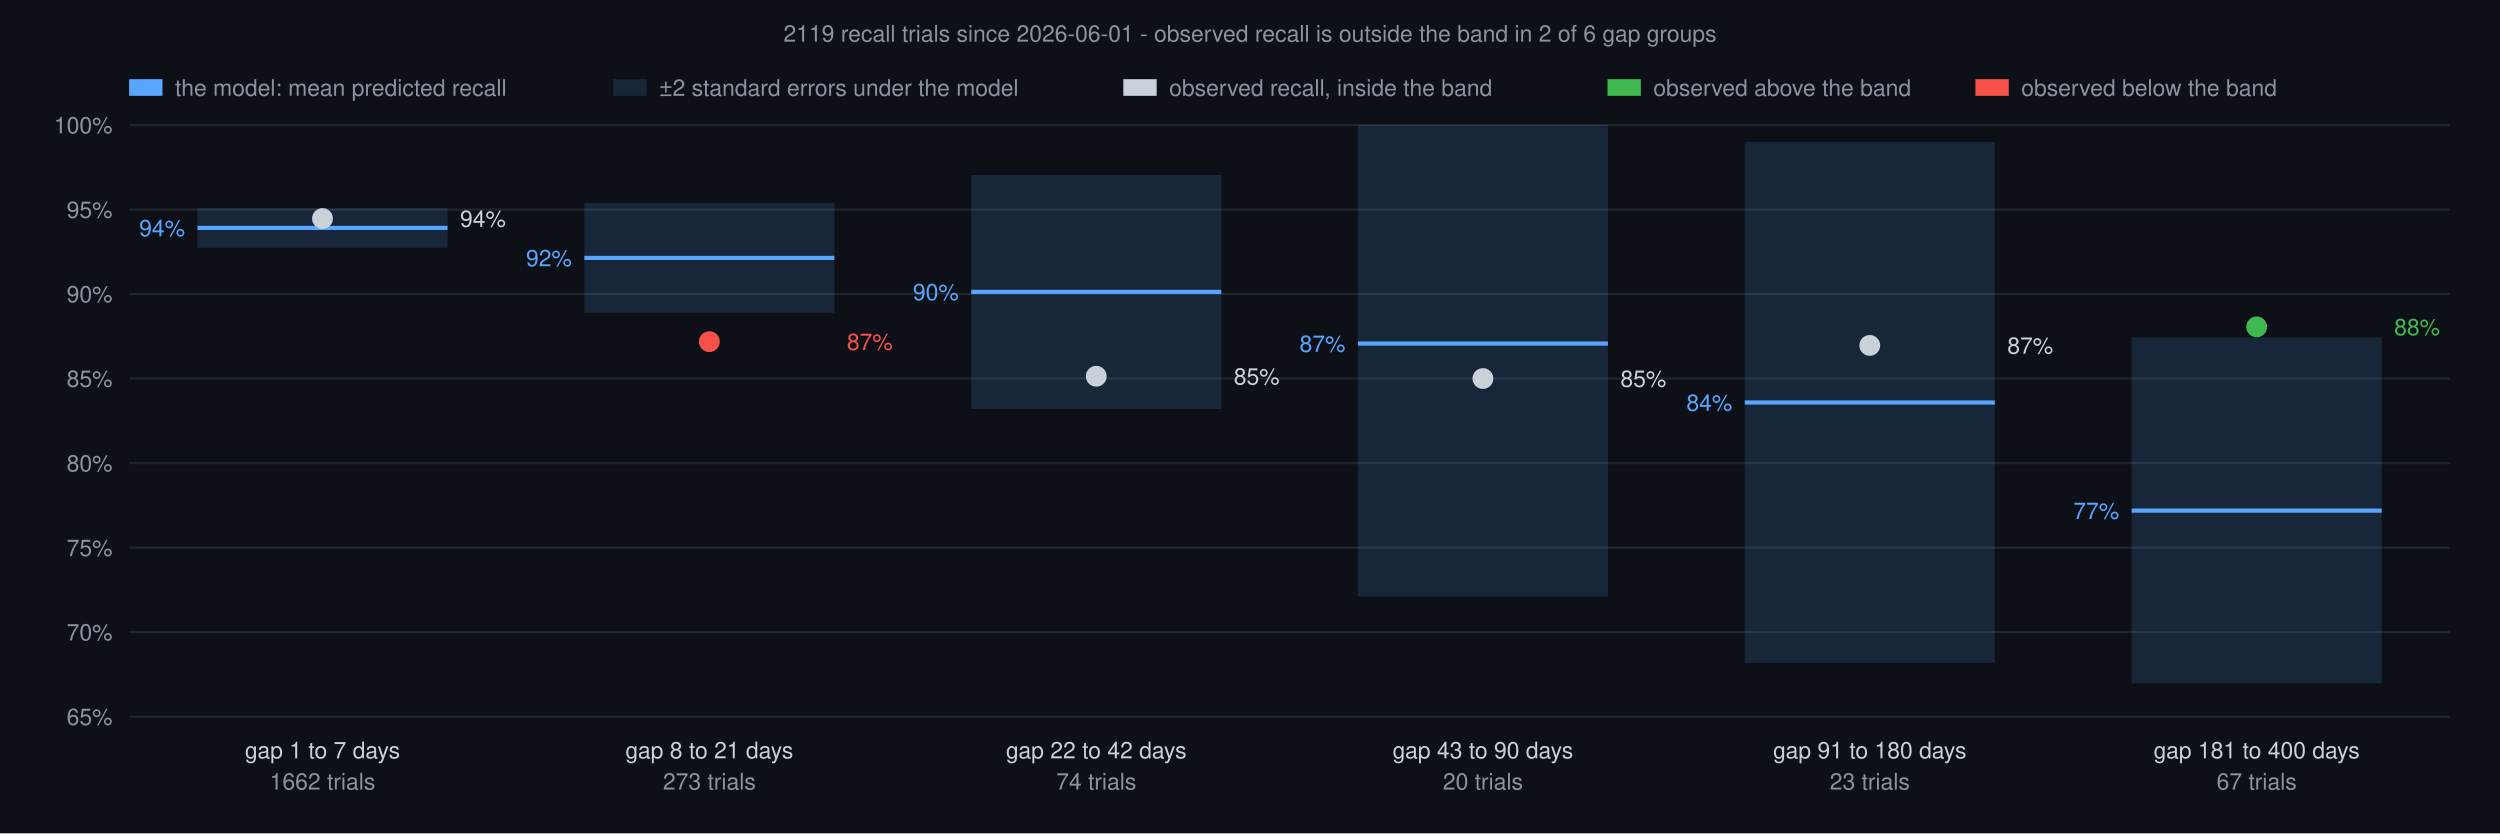
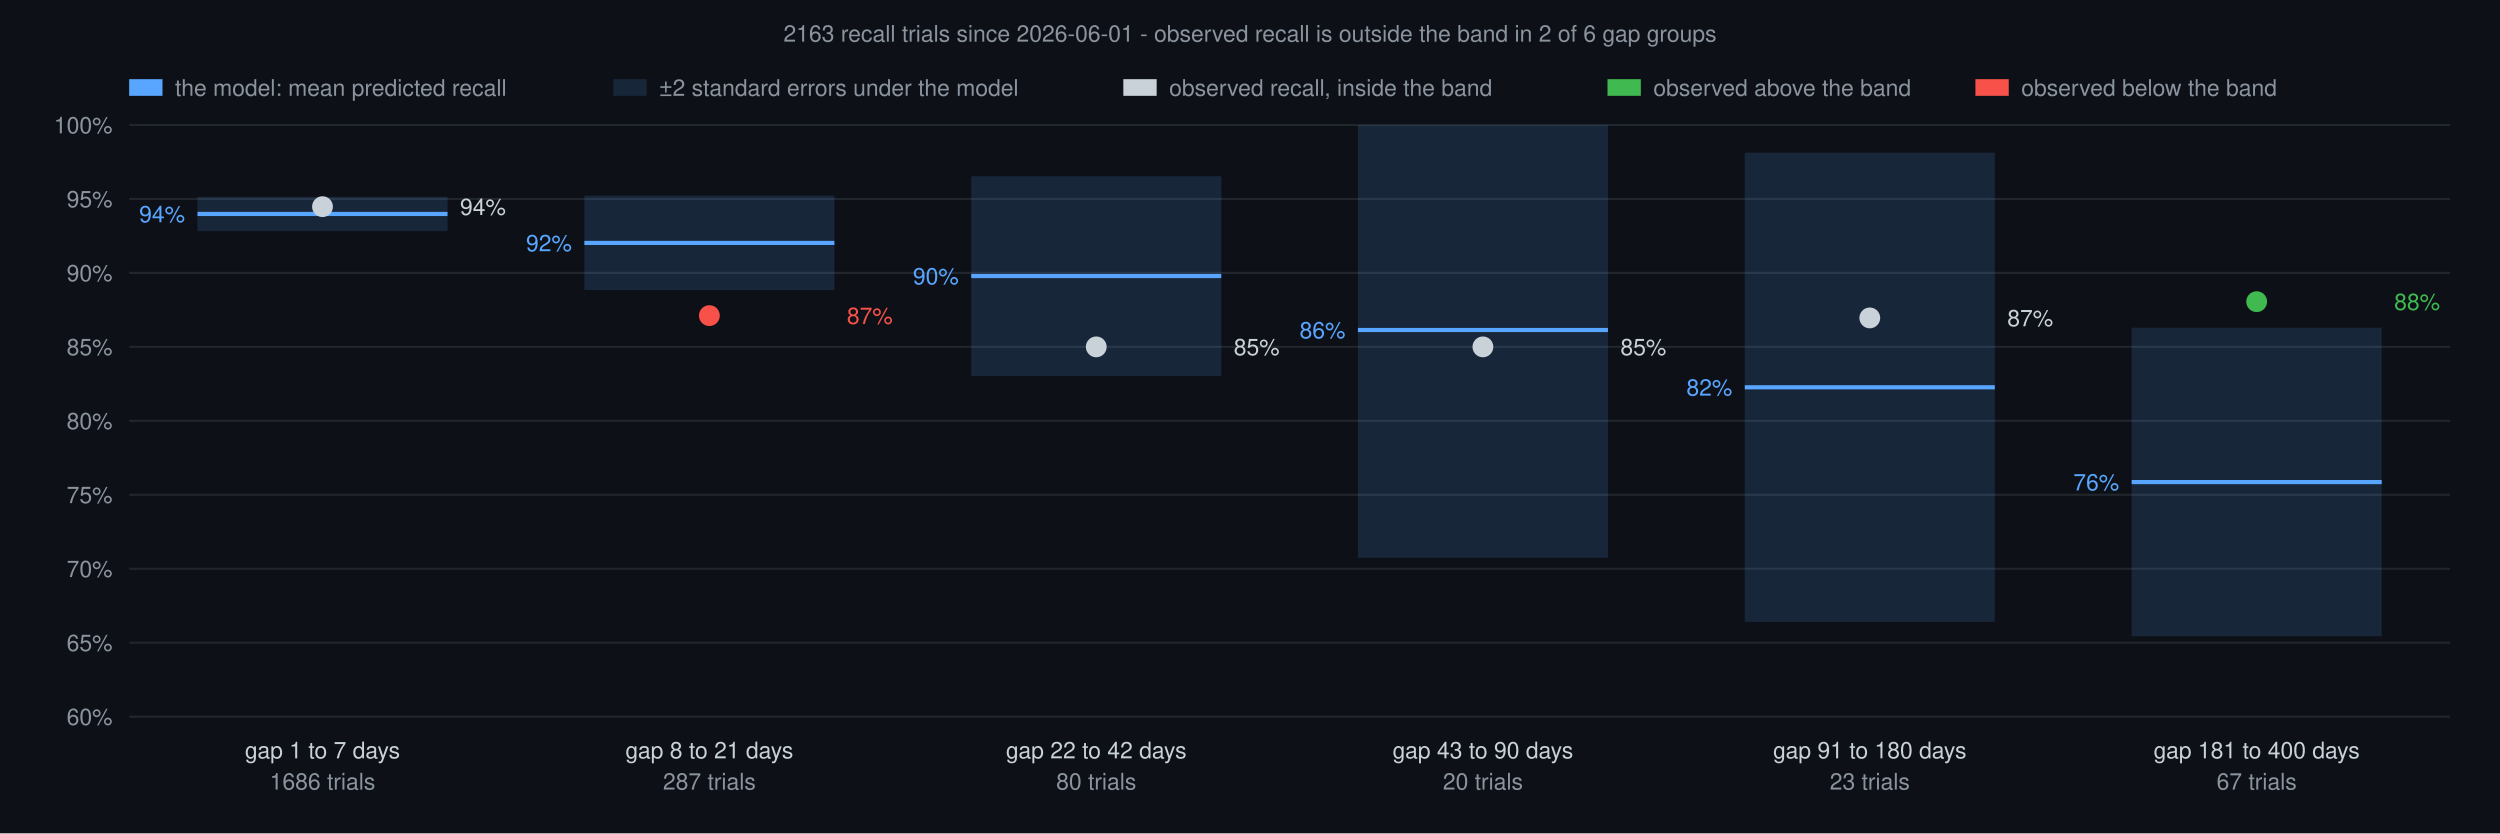
<svg xmlns="http://www.w3.org/2000/svg" viewBox="0 0 1200 400" font-family="Helvetica,sans-serif">
  <rect width="1200" height="400" fill="#0d1117" />
-   <text x="600" y="20" text-anchor="middle" font-size="11" fill="#8b949e">2119 recall trials since 2026-06-01 - observed recall is outside the band in 2 of 6 gap groups</text>
+   <text x="600" y="20" text-anchor="middle" font-size="11" fill="#8b949e">2163 recall trials since 2026-06-01 - observed recall is outside the band in 2 of 6 gap groups</text>
  <rect x="62.0" y="38" width="16" height="8" fill="#58a6ff" fill-opacity="1" />
  <text x="84.0" y="46" font-size="11" fill="#8b949e">the model: mean predicted recall</text>
  <rect x="294.4" y="38" width="16" height="8" fill="#58a6ff" fill-opacity="0.15" />
  <text x="316.4" y="46" font-size="11" fill="#8b949e">±2 standard errors under the model</text>
  <rect x="539.2" y="38" width="16" height="8" fill="#c9d1d9" fill-opacity="1" />
  <text x="561.2" y="46" font-size="11" fill="#8b949e">observed recall, inside the band</text>
  <rect x="771.6" y="38" width="16" height="8" fill="#3fb950" fill-opacity="1" />
  <text x="793.6" y="46" font-size="11" fill="#8b949e">observed above the band</text>
  <rect x="948.2" y="38" width="16" height="8" fill="#f85149" fill-opacity="1" />
  <text x="970.2" y="46" font-size="11" fill="#8b949e">observed below the band</text>
  <line x1="62" y1="344.0" x2="1176" y2="344.0" stroke="#21262d" stroke-width="1" />
-   <text x="54" y="348.0" text-anchor="end" font-size="11" fill="#8b949e">65%</text>
-   <line x1="62" y1="303.4" x2="1176" y2="303.4" stroke="#21262d" stroke-width="1" />
-   <text x="54" y="307.4" text-anchor="end" font-size="11" fill="#8b949e">70%</text>
-   <line x1="62" y1="262.9" x2="1176" y2="262.9" stroke="#21262d" stroke-width="1" />
-   <text x="54" y="266.9" text-anchor="end" font-size="11" fill="#8b949e">75%</text>
-   <line x1="62" y1="222.3" x2="1176" y2="222.3" stroke="#21262d" stroke-width="1" />
-   <text x="54" y="226.3" text-anchor="end" font-size="11" fill="#8b949e">80%</text>
-   <line x1="62" y1="181.7" x2="1176" y2="181.7" stroke="#21262d" stroke-width="1" />
-   <text x="54" y="185.7" text-anchor="end" font-size="11" fill="#8b949e">85%</text>
-   <line x1="62" y1="141.1" x2="1176" y2="141.1" stroke="#21262d" stroke-width="1" />
-   <text x="54" y="145.1" text-anchor="end" font-size="11" fill="#8b949e">90%</text>
-   <line x1="62" y1="100.6" x2="1176" y2="100.6" stroke="#21262d" stroke-width="1" />
-   <text x="54" y="104.6" text-anchor="end" font-size="11" fill="#8b949e">95%</text>
+   <text x="54" y="348.0" text-anchor="end" font-size="11" fill="#8b949e">60%</text>
+   <line x1="62" y1="308.5" x2="1176" y2="308.5" stroke="#21262d" stroke-width="1" />
+   <text x="54" y="312.5" text-anchor="end" font-size="11" fill="#8b949e">65%</text>
+   <line x1="62" y1="273.0" x2="1176" y2="273.0" stroke="#21262d" stroke-width="1" />
+   <text x="54" y="277.0" text-anchor="end" font-size="11" fill="#8b949e">70%</text>
+   <line x1="62" y1="237.5" x2="1176" y2="237.5" stroke="#21262d" stroke-width="1" />
+   <text x="54" y="241.5" text-anchor="end" font-size="11" fill="#8b949e">75%</text>
+   <line x1="62" y1="202.0" x2="1176" y2="202.0" stroke="#21262d" stroke-width="1" />
+   <text x="54" y="206.0" text-anchor="end" font-size="11" fill="#8b949e">80%</text>
+   <line x1="62" y1="166.5" x2="1176" y2="166.5" stroke="#21262d" stroke-width="1" />
+   <text x="54" y="170.5" text-anchor="end" font-size="11" fill="#8b949e">85%</text>
+   <line x1="62" y1="131.0" x2="1176" y2="131.0" stroke="#21262d" stroke-width="1" />
+   <text x="54" y="135.0" text-anchor="end" font-size="11" fill="#8b949e">90%</text>
+   <line x1="62" y1="95.5" x2="1176" y2="95.5" stroke="#21262d" stroke-width="1" />
+   <text x="54" y="99.5" text-anchor="end" font-size="11" fill="#8b949e">95%</text>
  <line x1="62" y1="60.0" x2="1176" y2="60.0" stroke="#21262d" stroke-width="1" />
  <text x="54" y="64.0" text-anchor="end" font-size="11" fill="#8b949e">100%</text>
-   <rect x="94.8" y="99.9" width="120.0" height="19.0" fill="#58a6ff" fill-opacity="0.15" />
-   <line x1="94.8" y1="109.4" x2="214.8" y2="109.4" stroke="#58a6ff" stroke-width="2" />
-   <text x="88.8" y="113.4" text-anchor="end" font-size="11" fill="#58a6ff">94%</text>
-   <circle cx="154.8" cy="104.9" r="5" fill="#c9d1d9" />
-   <text x="220.8" y="108.9" font-size="11" fill="#c9d1d9">94%</text>
+   <rect x="94.8" y="94.5" width="120.0" height="16.4" fill="#58a6ff" fill-opacity="0.15" />
+   <line x1="94.8" y1="102.7" x2="214.8" y2="102.7" stroke="#58a6ff" stroke-width="2" />
+   <text x="88.8" y="106.7" text-anchor="end" font-size="11" fill="#58a6ff">94%</text>
+   <circle cx="154.8" cy="99.2" r="5" fill="#c9d1d9" />
+   <text x="220.8" y="103.2" font-size="11" fill="#c9d1d9">94%</text>
  <text x="154.8" y="364" text-anchor="middle" font-size="11" fill="#c9d1d9">gap 1 to 7 days</text>
-   <text x="154.8" y="379" text-anchor="middle" font-size="11" fill="#8b949e">1662 trials</text>
-   <rect x="280.5" y="97.4" width="120.0" height="52.7" fill="#58a6ff" fill-opacity="0.15" />
-   <line x1="280.5" y1="123.8" x2="400.5" y2="123.8" stroke="#58a6ff" stroke-width="2" />
-   <text x="274.5" y="127.8" text-anchor="end" font-size="11" fill="#58a6ff">92%</text>
-   <circle cx="340.5" cy="164.0" r="5" fill="#f85149" />
-   <text x="406.5" y="168.0" font-size="11" fill="#f85149">87%</text>
+   <text x="154.8" y="379" text-anchor="middle" font-size="11" fill="#8b949e">1686 trials</text>
+   <rect x="280.5" y="93.9" width="120.0" height="45.3" fill="#58a6ff" fill-opacity="0.15" />
+   <line x1="280.5" y1="116.6" x2="400.5" y2="116.6" stroke="#58a6ff" stroke-width="2" />
+   <text x="274.5" y="120.6" text-anchor="end" font-size="11" fill="#58a6ff">92%</text>
+   <circle cx="340.5" cy="151.5" r="5" fill="#f85149" />
+   <text x="406.5" y="155.5" font-size="11" fill="#f85149">87%</text>
  <text x="340.5" y="364" text-anchor="middle" font-size="11" fill="#c9d1d9">gap 8 to 21 days</text>
-   <text x="340.5" y="379" text-anchor="middle" font-size="11" fill="#8b949e">273 trials</text>
-   <rect x="466.2" y="84.0" width="120.0" height="112.3" fill="#58a6ff" fill-opacity="0.15" />
-   <line x1="466.2" y1="140.1" x2="586.2" y2="140.1" stroke="#58a6ff" stroke-width="2" />
-   <text x="460.2" y="144.1" text-anchor="end" font-size="11" fill="#58a6ff">90%</text>
-   <circle cx="526.2" cy="180.6" r="5" fill="#c9d1d9" />
-   <text x="592.2" y="184.6" font-size="11" fill="#c9d1d9">85%</text>
+   <text x="340.5" y="379" text-anchor="middle" font-size="11" fill="#8b949e">287 trials</text>
+   <rect x="466.2" y="84.6" width="120.0" height="95.9" fill="#58a6ff" fill-opacity="0.15" />
+   <line x1="466.2" y1="132.5" x2="586.2" y2="132.5" stroke="#58a6ff" stroke-width="2" />
+   <text x="460.2" y="136.5" text-anchor="end" font-size="11" fill="#58a6ff">90%</text>
+   <circle cx="526.2" cy="166.5" r="5" fill="#c9d1d9" />
+   <text x="592.2" y="170.5" font-size="11" fill="#c9d1d9">85%</text>
  <text x="526.2" y="364" text-anchor="middle" font-size="11" fill="#c9d1d9">gap 22 to 42 days</text>
-   <text x="526.2" y="379" text-anchor="middle" font-size="11" fill="#8b949e">74 trials</text>
-   <rect x="651.8" y="60.0" width="120.0" height="226.3" fill="#58a6ff" fill-opacity="0.15" />
-   <line x1="651.8" y1="164.9" x2="771.8" y2="164.9" stroke="#58a6ff" stroke-width="2" />
-   <text x="645.8" y="168.9" text-anchor="end" font-size="11" fill="#58a6ff">87%</text>
-   <circle cx="711.8" cy="181.7" r="5" fill="#c9d1d9" />
-   <text x="777.8" y="185.7" font-size="11" fill="#c9d1d9">85%</text>
+   <text x="526.2" y="379" text-anchor="middle" font-size="11" fill="#8b949e">80 trials</text>
+   <rect x="651.8" y="60.0" width="120.0" height="207.7" fill="#58a6ff" fill-opacity="0.15" />
+   <line x1="651.8" y1="158.4" x2="771.8" y2="158.4" stroke="#58a6ff" stroke-width="2" />
+   <text x="645.8" y="162.4" text-anchor="end" font-size="11" fill="#58a6ff">86%</text>
+   <circle cx="711.8" cy="166.5" r="5" fill="#c9d1d9" />
+   <text x="777.8" y="170.5" font-size="11" fill="#c9d1d9">85%</text>
  <text x="711.8" y="364" text-anchor="middle" font-size="11" fill="#c9d1d9">gap 43 to 90 days</text>
  <text x="711.8" y="379" text-anchor="middle" font-size="11" fill="#8b949e">20 trials</text>
-   <rect x="837.5" y="68.2" width="120.0" height="249.9" fill="#58a6ff" fill-opacity="0.15" />
-   <line x1="837.5" y1="193.2" x2="957.5" y2="193.2" stroke="#58a6ff" stroke-width="2" />
-   <text x="831.5" y="197.2" text-anchor="end" font-size="11" fill="#58a6ff">84%</text>
-   <circle cx="897.5" cy="165.8" r="5" fill="#c9d1d9" />
-   <text x="963.5" y="169.8" font-size="11" fill="#c9d1d9">87%</text>
+   <rect x="837.5" y="73.3" width="120.0" height="225.2" fill="#58a6ff" fill-opacity="0.15" />
+   <line x1="837.5" y1="185.9" x2="957.5" y2="185.9" stroke="#58a6ff" stroke-width="2" />
+   <text x="831.5" y="189.9" text-anchor="end" font-size="11" fill="#58a6ff">82%</text>
+   <circle cx="897.5" cy="152.6" r="5" fill="#c9d1d9" />
+   <text x="963.5" y="156.6" font-size="11" fill="#c9d1d9">87%</text>
  <text x="897.5" y="364" text-anchor="middle" font-size="11" fill="#c9d1d9">gap 91 to 180 days</text>
  <text x="897.5" y="379" text-anchor="middle" font-size="11" fill="#8b949e">23 trials</text>
-   <rect x="1023.2" y="162.0" width="120.0" height="166.1" fill="#58a6ff" fill-opacity="0.15" />
-   <line x1="1023.2" y1="245.1" x2="1143.2" y2="245.1" stroke="#58a6ff" stroke-width="2" />
-   <text x="1017.2" y="249.1" text-anchor="end" font-size="11" fill="#58a6ff">77%</text>
-   <circle cx="1083.2" cy="156.9" r="5" fill="#3fb950" />
-   <text x="1149.2" y="160.9" font-size="11" fill="#3fb950">88%</text>
+   <rect x="1023.2" y="157.3" width="120.0" height="148.1" fill="#58a6ff" fill-opacity="0.15" />
+   <line x1="1023.2" y1="231.4" x2="1143.2" y2="231.4" stroke="#58a6ff" stroke-width="2" />
+   <text x="1017.2" y="235.4" text-anchor="end" font-size="11" fill="#58a6ff">76%</text>
+   <circle cx="1083.2" cy="144.8" r="5" fill="#3fb950" />
+   <text x="1149.2" y="148.8" font-size="11" fill="#3fb950">88%</text>
  <text x="1083.2" y="364" text-anchor="middle" font-size="11" fill="#c9d1d9">gap 181 to 400 days</text>
  <text x="1083.2" y="379" text-anchor="middle" font-size="11" fill="#8b949e">67 trials</text>
</svg>
